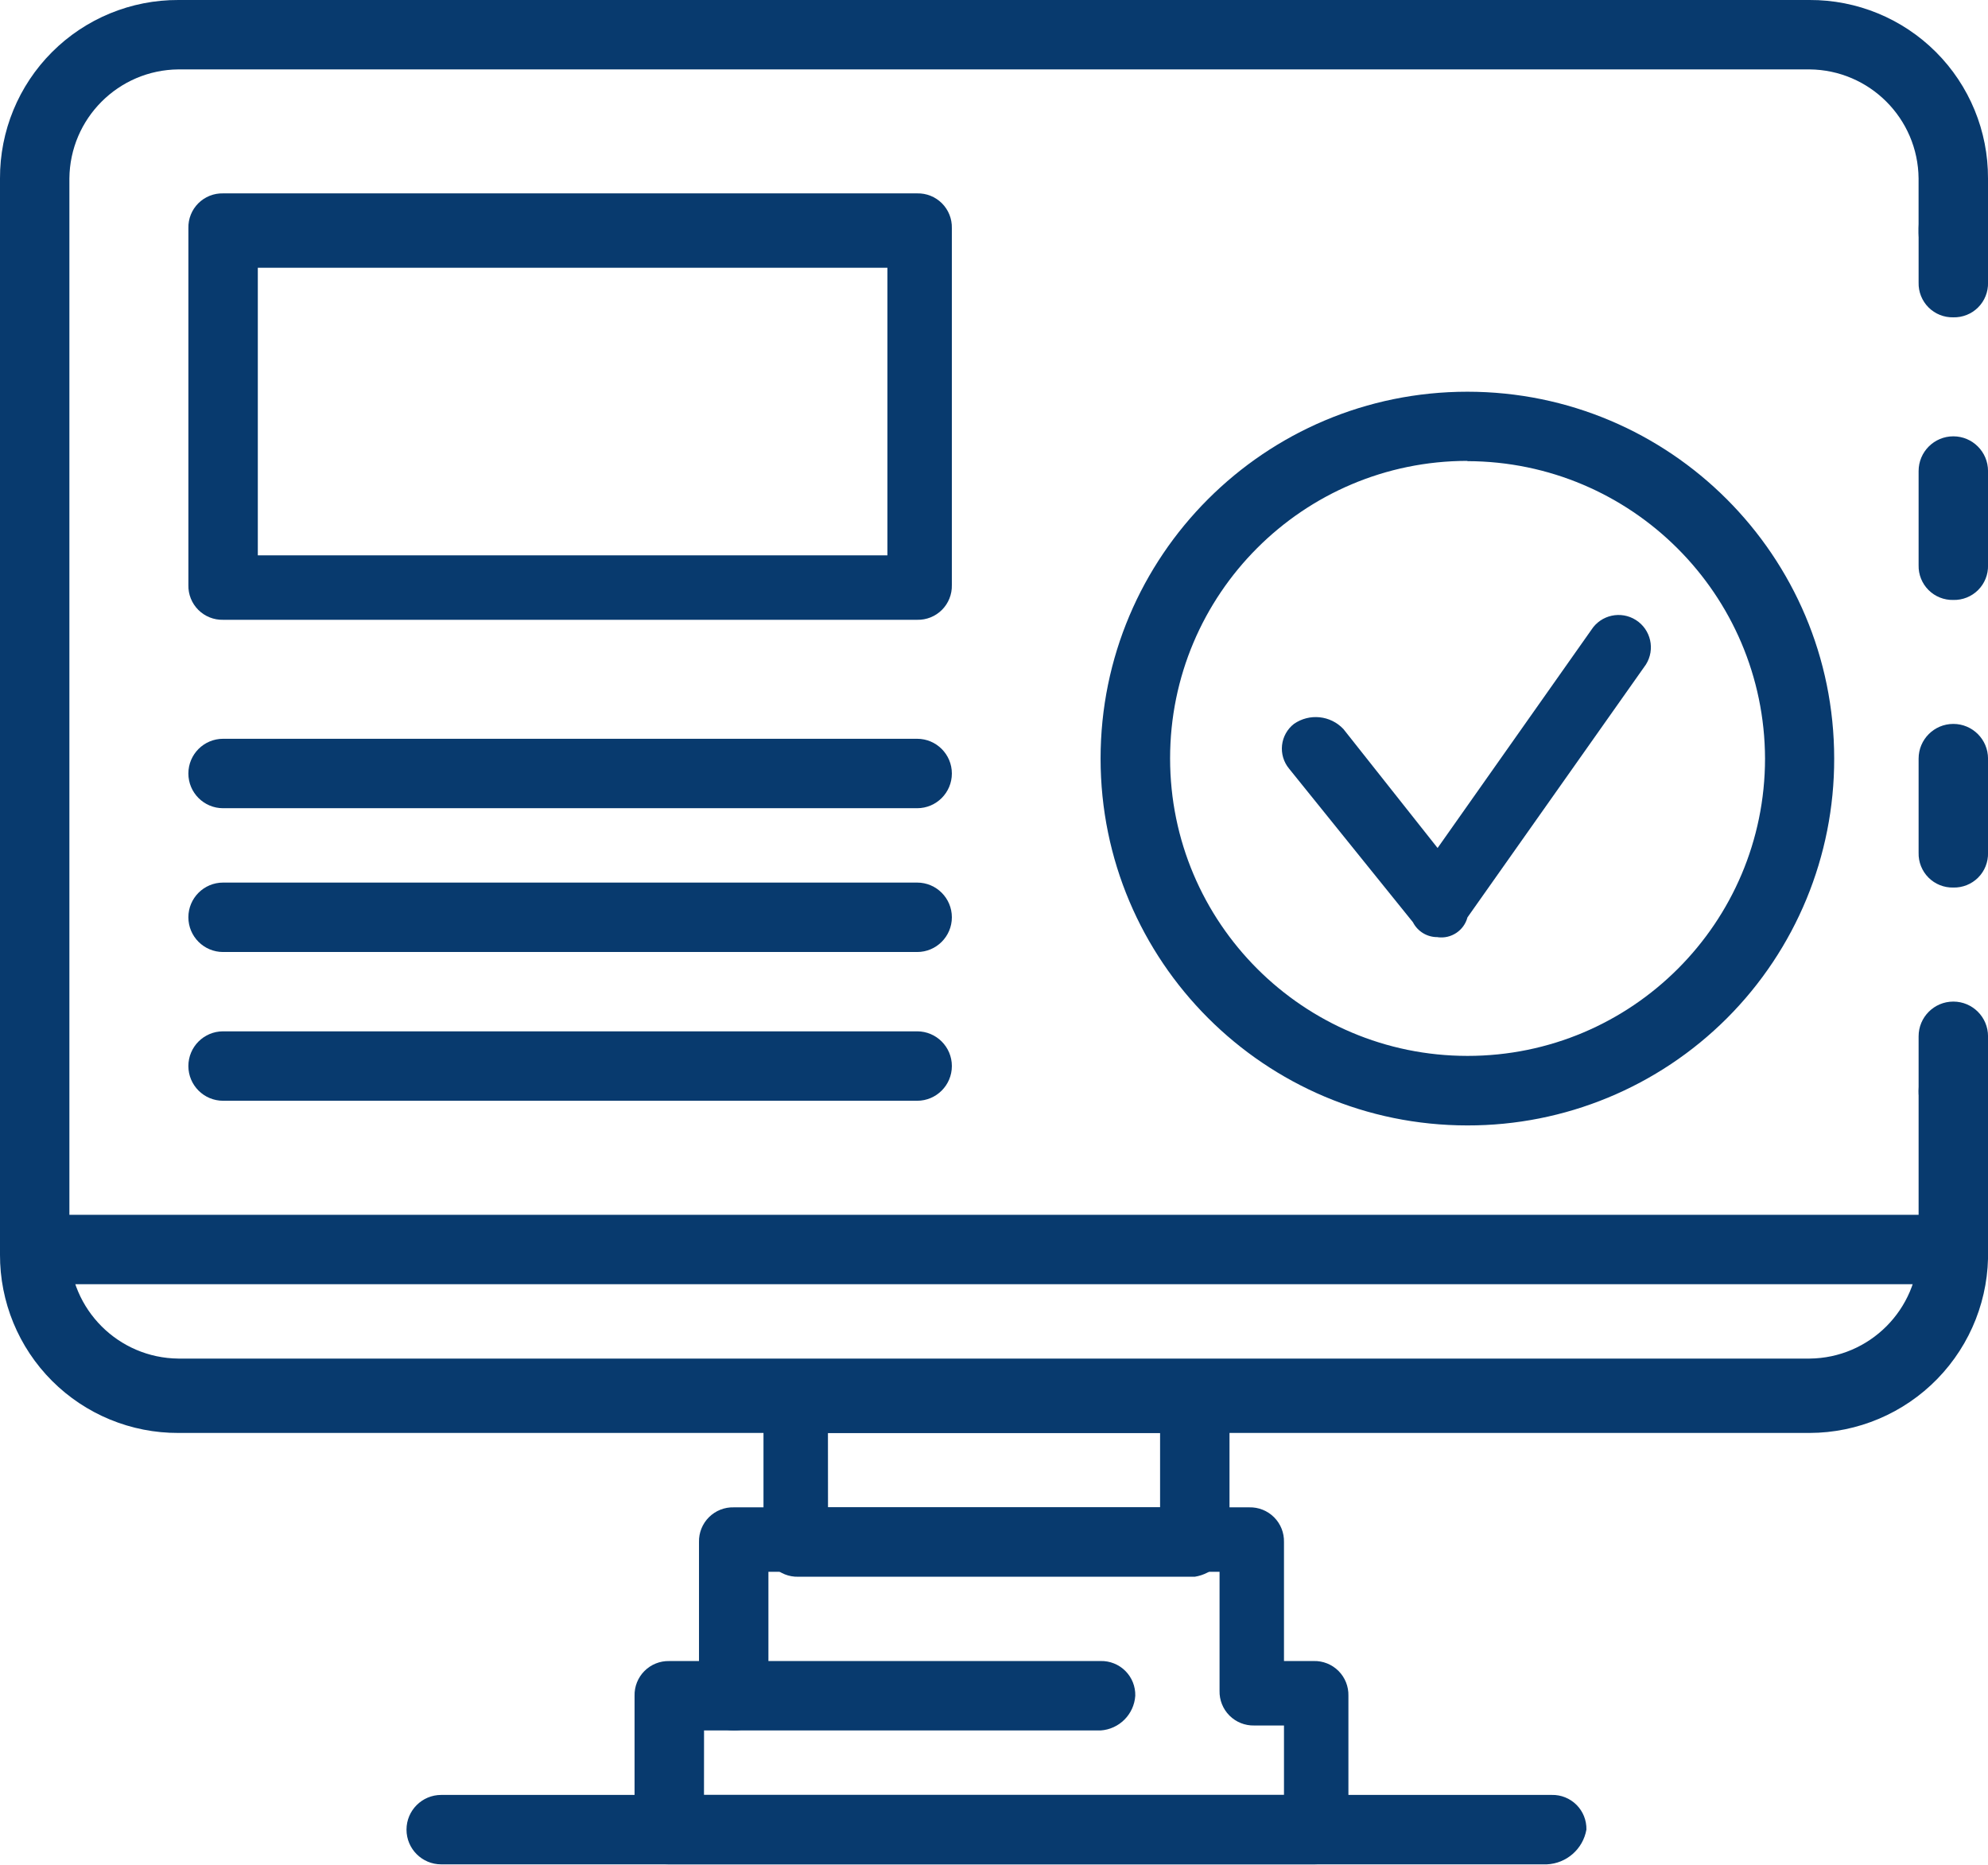
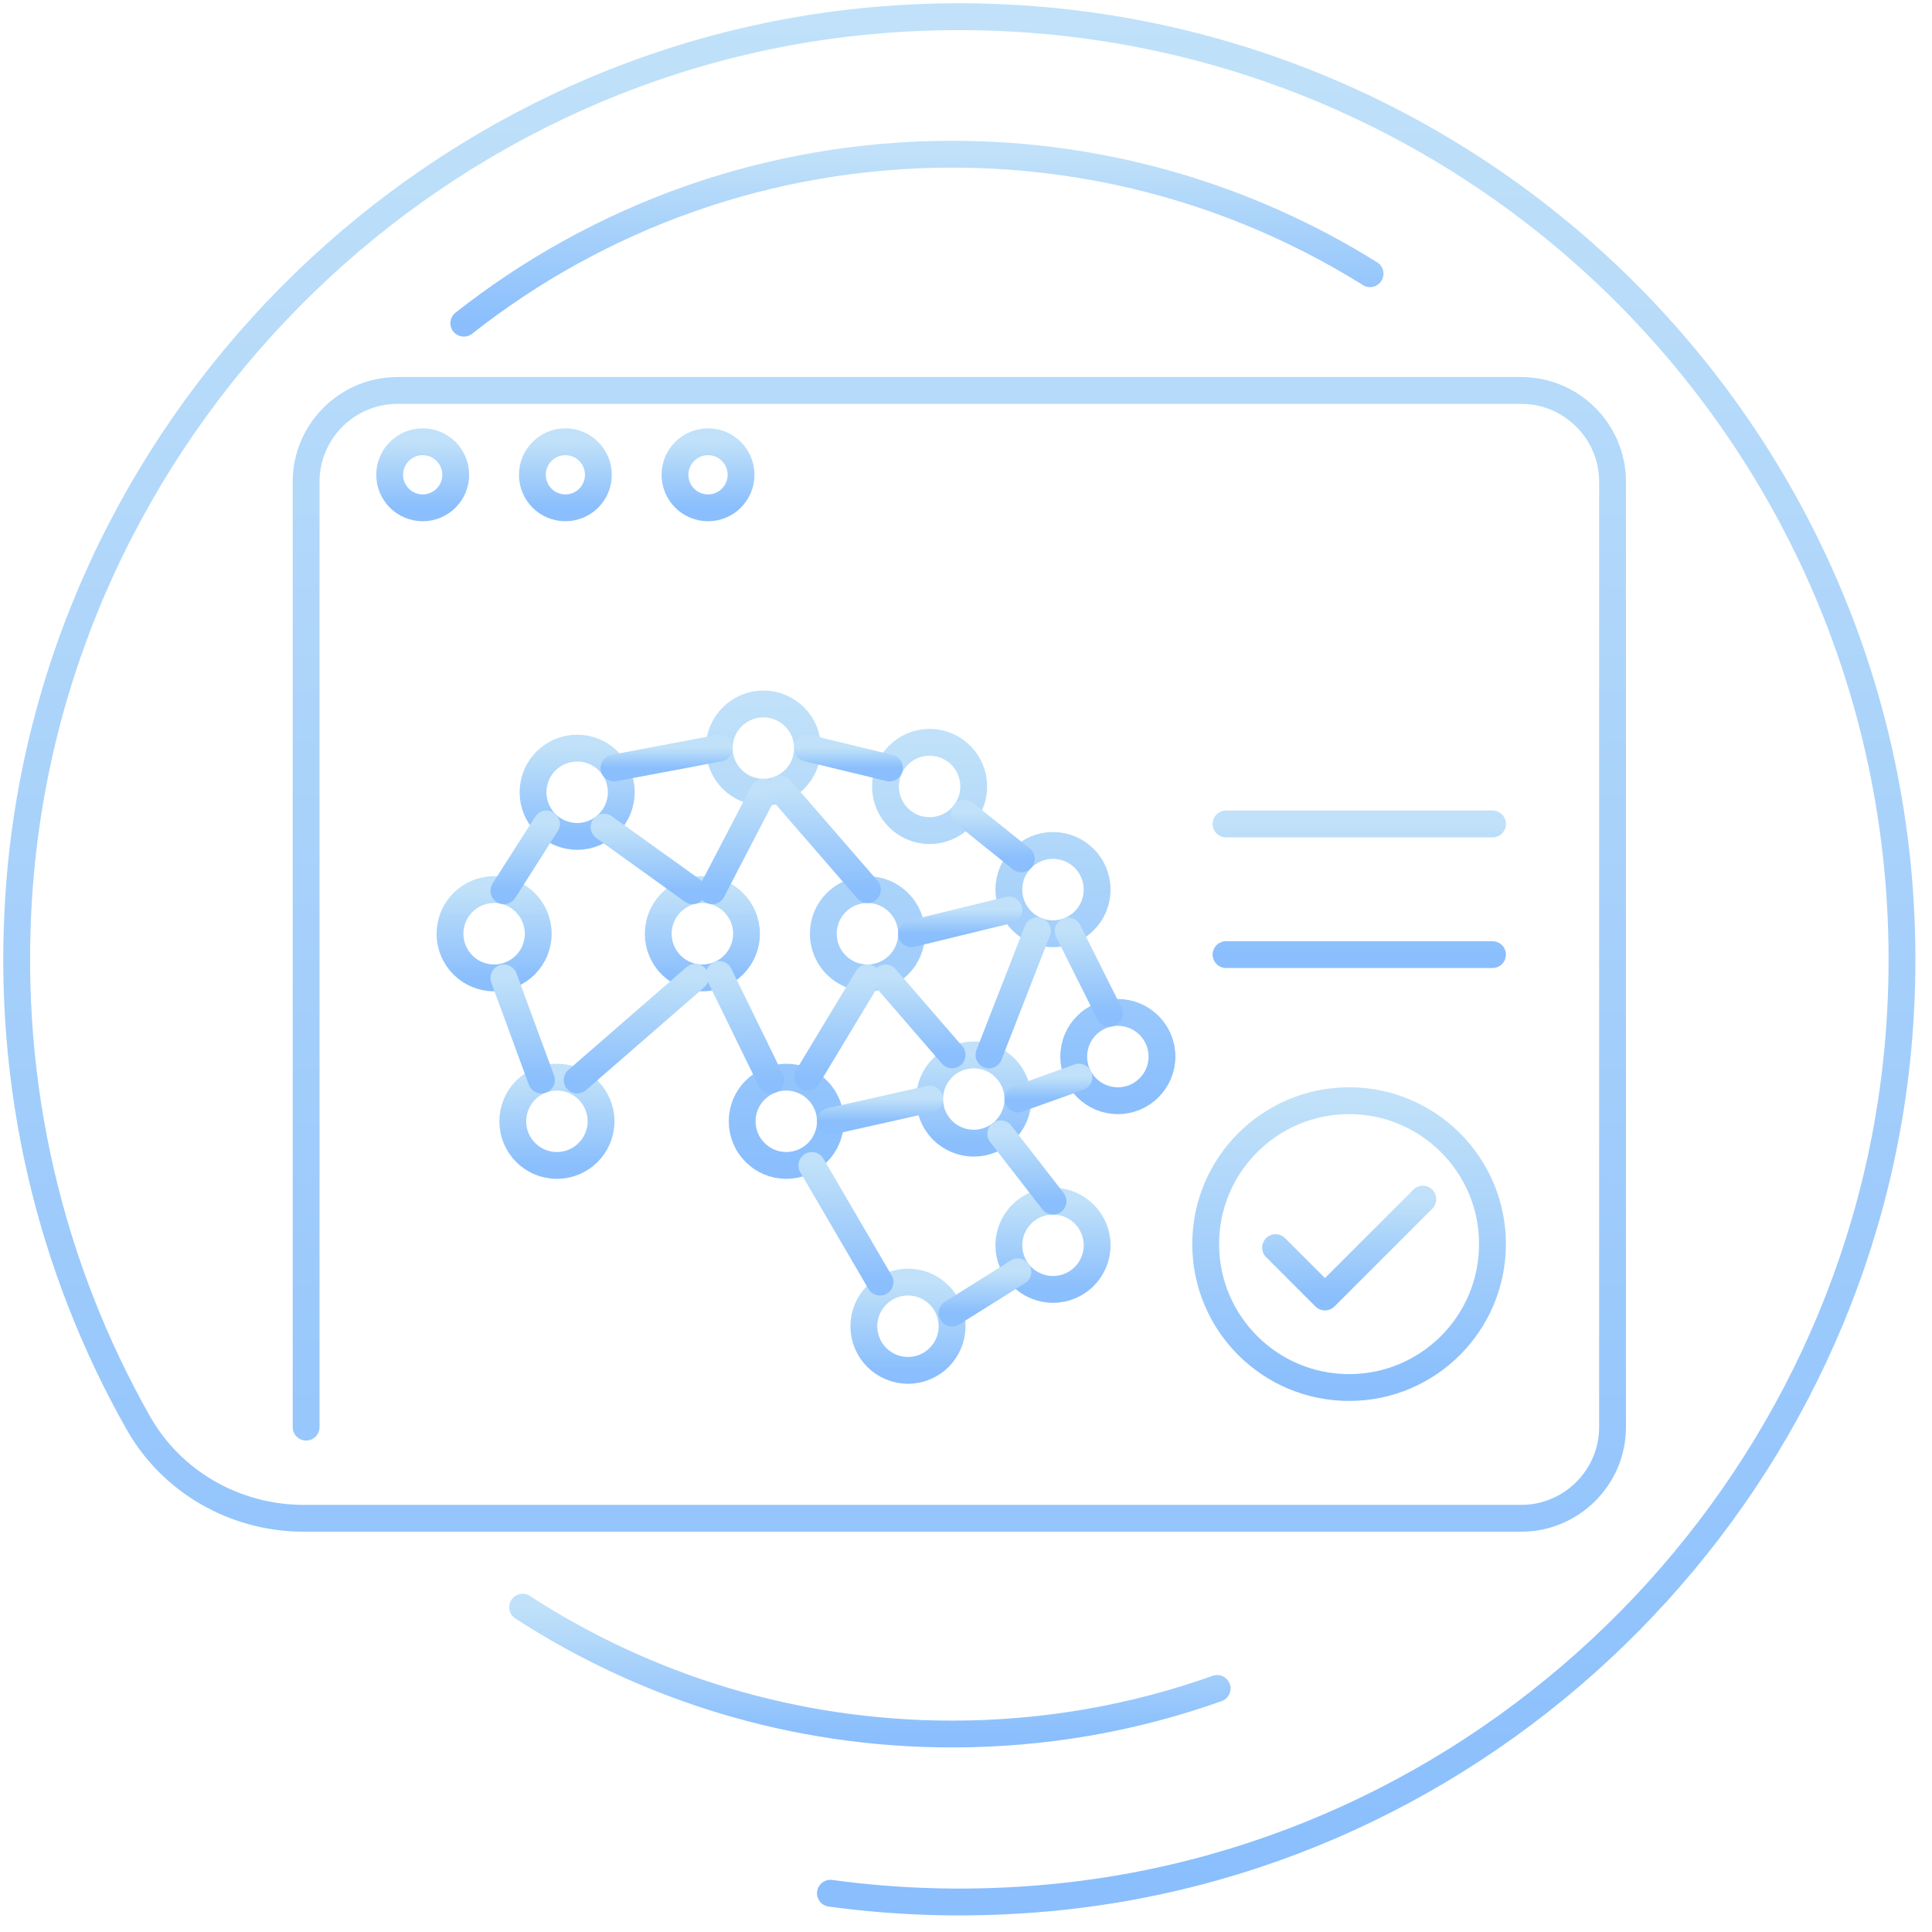
- <svg xmlns="http://www.w3.org/2000/svg" width="66.122" height="62" viewBox="0 0 66.122 62">
+ <svg xmlns="http://www.w3.org/2000/svg" width="72" height="72" viewBox="0 0 72 72">
  <defs>
-     <style>
-             .cls-1{fill:#083a6e}
-         </style>
+     <linearGradient id="4ugxjkw6ea" x1="50%" x2="50%" y1="0%" y2="100%">
+       <stop offset="0%" stop-color="#81C3F3" />
+       <stop offset="100%" stop-color="#157EFB" />
+     </linearGradient>
+     <linearGradient id="993jh5wuub" x1="50%" x2="50%" y1="0%" y2="100%">
+       <stop offset="0%" stop-color="#81C3F3" />
+       <stop offset="100%" stop-color="#157EFB" />
+     </linearGradient>
+     <linearGradient id="zv10nl2y9c" x1="50%" x2="50%" y1="0%" y2="100%">
+       <stop offset="0%" stop-color="#81C3F3" />
+       <stop offset="100%" stop-color="#157EFB" />
+     </linearGradient>
+     <linearGradient id="bui3m4sd0d" x1="50%" x2="50%" y1="0%" y2="100%">
+       <stop offset="0%" stop-color="#81C3F3" />
+       <stop offset="100%" stop-color="#157EFB" />
+     </linearGradient>
+     <linearGradient id="8eug6w9c0e" x1="50%" x2="50%" y1="0%" y2="100%">
+       <stop offset="0%" stop-color="#81C3F3" />
+       <stop offset="100%" stop-color="#157EFB" />
+     </linearGradient>
+     <linearGradient id="1fpgntfvuf" x1="50%" x2="50%" y1="0%" y2="100%">
+       <stop offset="0%" stop-color="#81C3F3" />
+       <stop offset="100%" stop-color="#157EFB" />
+     </linearGradient>
+     <linearGradient id="ibqian9yzg" x1="50%" x2="50%" y1="0%" y2="100%">
+       <stop offset="0%" stop-color="#81C3F3" />
+       <stop offset="100%" stop-color="#157EFB" />
+     </linearGradient>
+     <linearGradient id="swjvgj090h" x1="50%" x2="50%" y1="0%" y2="100%">
+       <stop offset="0%" stop-color="#81C3F3" />
+       <stop offset="100%" stop-color="#157EFB" />
+     </linearGradient>
+     <linearGradient id="8nu8wxsc5i" x1="50%" x2="50%" y1="0%" y2="100%">
+       <stop offset="0%" stop-color="#81C3F3" />
+       <stop offset="100%" stop-color="#157EFB" />
+     </linearGradient>
+     <linearGradient id="mtt24fnj7j" x1="50%" x2="50%" y1="0%" y2="100%">
+       <stop offset="0%" stop-color="#81C3F3" />
+       <stop offset="100%" stop-color="#157EFB" />
+     </linearGradient>
+     <linearGradient id="j8s9hc92xk" x1="50%" x2="50%" y1="0%" y2="100%">
+       <stop offset="0%" stop-color="#81C3F3" />
+       <stop offset="100%" stop-color="#157EFB" />
+     </linearGradient>
+     <linearGradient id="mln8fps4fl" x1="50%" x2="50%" y1="0%" y2="100%">
+       <stop offset="0%" stop-color="#81C3F3" />
+       <stop offset="100%" stop-color="#157EFB" />
+     </linearGradient>
+     <linearGradient id="5lauuz5zkm" x1="50%" x2="50%" y1="0%" y2="100%">
+       <stop offset="0%" stop-color="#81C3F3" />
+       <stop offset="100%" stop-color="#157EFB" />
+     </linearGradient>
+     <linearGradient id="pm667aqp5n" x1="50%" x2="50%" y1="0%" y2="100%">
+       <stop offset="0%" stop-color="#81C3F3" />
+       <stop offset="100%" stop-color="#157EFB" />
+     </linearGradient>
+     <linearGradient id="xjj6s95pbo" x1="50%" x2="50%" y1="0%" y2="100%">
+       <stop offset="0%" stop-color="#81C3F3" />
+       <stop offset="100%" stop-color="#157EFB" />
+     </linearGradient>
+     <linearGradient id="yuuvsqs7vp" x1="50%" x2="50%" y1="0%" y2="100%">
+       <stop offset="0%" stop-color="#81C3F3" />
+       <stop offset="100%" stop-color="#157EFB" />
+     </linearGradient>
+     <linearGradient id="5tdaa0iujq" x1="50%" x2="50%" y1="0%" y2="100%">
+       <stop offset="0%" stop-color="#81C3F3" />
+       <stop offset="100%" stop-color="#157EFB" />
+     </linearGradient>
+     <linearGradient id="voc5ba769r" x1="50%" x2="50%" y1="0%" y2="100%">
+       <stop offset="0%" stop-color="#81C3F3" />
+       <stop offset="100%" stop-color="#157EFB" />
+     </linearGradient>
+     <linearGradient id="q0ta96qpos" x1="50%" x2="50%" y1="0%" y2="100%">
+       <stop offset="0%" stop-color="#81C3F3" />
+       <stop offset="100%" stop-color="#157EFB" />
+     </linearGradient>
+     <linearGradient id="t39uchm39t" x1="50%" x2="50%" y1="0%" y2="100%">
+       <stop offset="0%" stop-color="#81C3F3" />
+       <stop offset="100%" stop-color="#157EFB" />
+     </linearGradient>
+     <linearGradient id="t01q9cudmu" x1="50%" x2="50%" y1="0%" y2="100%">
+       <stop offset="0%" stop-color="#81C3F3" />
+       <stop offset="100%" stop-color="#157EFB" />
+     </linearGradient>
+     <linearGradient id="jnn8w7ff7v" x1="50%" x2="50%" y1="0%" y2="100%">
+       <stop offset="0%" stop-color="#81C3F3" />
+       <stop offset="100%" stop-color="#157EFB" />
+     </linearGradient>
+     <linearGradient id="eh3p4yylkw" x1="50%" x2="50%" y1="0%" y2="100%">
+       <stop offset="0%" stop-color="#81C3F3" />
+       <stop offset="100%" stop-color="#157EFB" />
+     </linearGradient>
+     <linearGradient id="kotptx06vx" x1="50%" x2="50%" y1="0%" y2="100%">
+       <stop offset="0%" stop-color="#81C3F3" />
+       <stop offset="100%" stop-color="#157EFB" />
+     </linearGradient>
+     <linearGradient id="54tjbjt6ey" x1="50%" x2="50%" y1="0%" y2="100%">
+       <stop offset="0%" stop-color="#81C3F3" />
+       <stop offset="100%" stop-color="#157EFB" />
+     </linearGradient>
+     <linearGradient id="uh6va55jnz" x1="50%" x2="50%" y1="0%" y2="100%">
+       <stop offset="0%" stop-color="#81C3F3" />
+       <stop offset="100%" stop-color="#157EFB" />
+     </linearGradient>
+     <linearGradient id="cmsxj1mt8A" x1="50%" x2="50%" y1="0%" y2="100%">
+       <stop offset="0%" stop-color="#81C3F3" />
+       <stop offset="100%" stop-color="#157EFB" />
+     </linearGradient>
+     <linearGradient id="ysyw6z0vzB" x1="50%" x2="50%" y1="0%" y2="100%">
+       <stop offset="0%" stop-color="#81C3F3" />
+       <stop offset="100%" stop-color="#157EFB" />
+     </linearGradient>
+     <linearGradient id="e505s921aC" x1="50%" x2="50%" y1="0%" y2="100%">
+       <stop offset="0%" stop-color="#81C3F3" />
+       <stop offset="100%" stop-color="#157EFB" />
+     </linearGradient>
+     <linearGradient id="mc764qiczD" x1="50%" x2="50%" y1="0%" y2="100%">
+       <stop offset="0%" stop-color="#81C3F3" />
+       <stop offset="100%" stop-color="#157EFB" />
+     </linearGradient>
+     <linearGradient id="uoynzb2wxE" x1="50%" x2="50%" y1="0%" y2="100%">
+       <stop offset="0%" stop-color="#81C3F3" />
+       <stop offset="100%" stop-color="#157EFB" />
+     </linearGradient>
+     <linearGradient id="zyhqjjolwF" x1="50%" x2="50%" y1="0%" y2="100%">
+       <stop offset="0%" stop-color="#81C3F3" />
+       <stop offset="100%" stop-color="#157EFB" />
+     </linearGradient>
+     <linearGradient id="c0qkmt35fG" x1="50%" x2="50%" y1="0%" y2="100%">
+       <stop offset="0%" stop-color="#81C3F3" />
+       <stop offset="100%" stop-color="#157EFB" />
+     </linearGradient>
+     <linearGradient id="n42lh3edwH" x1="50%" x2="50%" y1="0%" y2="100%">
+       <stop offset="0%" stop-color="#81C3F3" />
+       <stop offset="100%" stop-color="#157EFB" />
+     </linearGradient>
+     <linearGradient id="w3l4nsw4rI" x1="50%" x2="50%" y1="0%" y2="100%">
+       <stop offset="0%" stop-color="#81C3F3" />
+       <stop offset="100%" stop-color="#157EFB" />
+     </linearGradient>
  </defs>
-   <g id="invest_choose_3" transform="translate(-11.1 -12.8)">
-     <path id="Path_3388" d="M50.954 37.122a1.127 1.127 0 0 1-1.154-1.154v-1.814a1.154 1.154 0 1 1 2.309 0v1.814a1.127 1.127 0 0 1-1.155 1.154z" class="cls-1" transform="translate(25.114 13.109)" />
-     <path id="Path_3389" d="M50.954 36.605a1.127 1.127 0 0 1-1.154-1.154v-3.133a1.154 1.154 0 1 1 2.309 0v3.133a1.127 1.127 0 0 1-1.155 1.154zm0-9.564a1.127 1.127 0 0 1-1.154-1.154v-3.133a1.154 1.154 0 1 1 2.309 0v3.133a1.127 1.127 0 0 1-1.155 1.154z" class="cls-1" transform="translate(25.114 5.711)" />
-     <path id="Path_3390" d="M50.954 20.822a1.127 1.127 0 0 1-1.154-1.154v-1.814a1.154 1.154 0 1 1 2.309 0v1.814a1.127 1.127 0 0 1-1.155 1.154z" class="cls-1" transform="translate(25.114 2.531)" />
-     <path id="Path_3391" d="M71.286 60.454h-54.25a5.911 5.911 0 0 1-5.936-5.936V18.736a5.911 5.911 0 0 1 5.936-5.936h54.25a5.911 5.911 0 0 1 5.936 5.936v1.814a1.154 1.154 0 1 1-2.309 0v-1.814a3.66 3.66 0 0 0-3.628-3.628H17.036a3.66 3.66 0 0 0-3.628 3.628v35.617a3.66 3.66 0 0 0 3.628 3.628h54.25a3.66 3.66 0 0 0 3.628-3.628v-5.276a1.154 1.154 0 1 1 2.309 0v5.277a5.95 5.95 0 0 1-5.937 6.1z" class="cls-1" />
-     <path id="Path_3392" d="M76.068 39.609H12.254a1.154 1.154 0 0 1 0-2.309h63.814a1.154 1.154 0 0 1 0 2.309z" class="cls-1" transform="translate(0 15.899)" />
-     <path id="Path_3393" d="M40.846 47.39H27.654a1.127 1.127 0 0 1-1.154-1.154v-4.782a1.127 1.127 0 0 1 1.154-1.154h13.192A1.127 1.127 0 0 1 42 41.454v4.782a1.389 1.389 0 0 1-1.154 1.154zm-12.2-2.309h11.045v-2.472H28.644z" class="cls-1" transform="translate(9.994 17.846)" />
-     <path id="Path_3394" d="M46.49 55.072H25.054a1.127 1.127 0 0 1-1.154-1.154v-4.452a1.127 1.127 0 0 1 1.154-1.154h.989v-3.958A1.127 1.127 0 0 1 27.2 43.2h17.147a1.127 1.127 0 0 1 1.153 1.154v3.957h.989a1.127 1.127 0 0 1 1.154 1.154v4.452a1.127 1.127 0 0 1-1.153 1.155zm-20.281-2.308H45.5v-2.309h-.989a1.127 1.127 0 0 1-1.154-1.155v-3.956H28.352v4.122A1.127 1.127 0 0 1 27.2 50.62h-.989z" class="cls-1" transform="translate(8.306 19.728)" />
-     <path id="Path_3395" d="M57.226 51.309H20.454a1.154 1.154 0 1 1 0-2.309H57.39a1.127 1.127 0 0 1 1.154 1.154 1.4 1.4 0 0 1-1.318 1.155z" class="cls-1" transform="translate(5.321 23.492)" />
-     <path id="Path_3396" d="M38.556 48.609h-12.2a1.154 1.154 0 0 1 0-2.309h12.2a1.127 1.127 0 0 1 1.154 1.154 1.239 1.239 0 0 1-1.154 1.155z" class="cls-1" transform="translate(9.15 21.739)" />
-     <path id="Path_3397" d="M42.137 35.921a.907.907 0 0 1-.824-.495l-4.123-5.112a1.043 1.043 0 0 1 .165-1.484A1.268 1.268 0 0 1 39 29l3.133 3.957 5.116-7.257a1.075 1.075 0 0 1 1.814 1.154l-5.936 8.41a.9.9 0 0 1-.989.66z" class="cls-1" transform="translate(16.782 8.044)" />
-     <path id="Path_3398" d="M45.5 45.1a12.2 12.2 0 1 1 12.2-12.2 12.175 12.175 0 0 1-12.2 12.2zm0-22.1a9.894 9.894 0 1 0 9.9 9.9 9.923 9.923 0 0 0-9.9-9.891z" class="cls-1" transform="translate(14.406 5.127)" />
-     <path id="Path_3399" d="M39.139 30.881H16.054a1.127 1.127 0 0 1-1.154-1.154V17.854a1.127 1.127 0 0 1 1.154-1.154h23.085a1.127 1.127 0 0 1 1.154 1.154v11.873a1.127 1.127 0 0 1-1.154 1.154zm-21.93-2.144H38.15v-9.564H17.209z" class="cls-1" transform="translate(2.466 2.531)" />
-     <path id="Path_3400" d="M39.139 30.009H16.054a1.154 1.154 0 0 1 0-2.309h23.085a1.154 1.154 0 1 1 0 2.309z" class="cls-1" transform="translate(2.466 9.669)" />
-     <path id="Path_3401" d="M39.139 32.909H16.054a1.154 1.154 0 0 1 0-2.309h23.085a1.154 1.154 0 1 1 0 2.309z" class="cls-1" transform="translate(2.466 11.551)" />
-     <path id="Path_3402" d="M39.139 35.909H16.054a1.154 1.154 0 0 1 0-2.309h23.085a1.154 1.154 0 1 1 0 2.309z" class="cls-1" transform="translate(2.466 13.498)" />
+   <g fill="none" fill-rule="evenodd" stroke-linecap="round" stroke-linejoin="round" opacity=".5">
+     <g>
+       <g>
+         <g>
+           <g>
+             <path stroke="url(#4ugxjkw6ea)" d="M30.947 70.556c2.638.36 5.37.429 8.16.17 16.812-1.559 30.31-15.25 31.659-32.08C72.5 16.98 54.56-.973 32.9.735 15.71 2.089 1.85 16.133.702 33.34c-.48 7.181 1.2 13.94 4.454 19.69 1.25 2.209 3.619 3.552 6.159 3.552h45.381c1.87 0 3.399-1.528 3.399-3.398V17.95c0-1.87-1.53-3.399-3.4-3.399H14.808c-1.87 0-3.4 1.53-3.4 3.4v35.234" transform="translate(-769 -1837) translate(391 1474) translate(378 363)" />
+             <path stroke="url(#993jh5wuub)" d="M60.095 20.834L11.407 20.834" transform="translate(-769 -1837) translate(391 1474) translate(378 363)" />
+             <path stroke="url(#zv10nl2y9c)" d="M22.4 41.788c0 .907-.738 1.644-1.646 1.644-.91 0-1.644-.737-1.644-1.644 0-.91.735-1.645 1.644-1.645.908 0 1.645.736 1.645 1.645z" transform="translate(-769 -1837) translate(391 1474) translate(378 363)" />
+             <path stroke="url(#bui3m4sd0d)" d="M20.058 34.798c0 .909-.736 1.645-1.644 1.645-.91 0-1.644-.736-1.644-1.645s.735-1.645 1.644-1.645c.908 0 1.644.736 1.644 1.645z" transform="translate(-769 -1837) translate(391 1474) translate(378 363)" />
+             <path stroke="url(#zv10nl2y9c)" d="M27.82 34.798c0 .909-.737 1.645-1.644 1.645-.91 0-1.645-.736-1.645-1.645s.735-1.645 1.645-1.645c.907 0 1.645.736 1.645 1.645z" transform="translate(-769 -1837) translate(391 1474) translate(378 363)" />
+             <path stroke="url(#bui3m4sd0d)" d="M23.153 29.525c0 .908-.736 1.645-1.643 1.645-.91 0-1.645-.737-1.645-1.645s.735-1.645 1.645-1.645c.907 0 1.643.737 1.643 1.645z" transform="translate(-769 -1837) translate(391 1474) translate(378 363)" />
+             <path stroke="url(#zv10nl2y9c)" d="M30.094 27.88c0 .908-.738 1.645-1.645 1.645-.91 0-1.645-.737-1.645-1.645s.735-1.645 1.645-1.645c.907 0 1.645.737 1.645 1.645zM33.972 34.798c0 .909-.738 1.645-1.645 1.645-.91 0-1.645-.736-1.645-1.645s.735-1.645 1.645-1.645c.907 0 1.645.736 1.645 1.645zM30.947 41.788c0 .907-.737 1.644-1.645 1.644s-1.644-.737-1.644-1.644c0-.91.736-1.645 1.644-1.645.908 0 1.645.736 1.645 1.645z" transform="translate(-769 -1837) translate(391 1474) translate(378 363)" />
+             <path stroke="url(#8eug6w9c0e)" d="M35.482 49.425c0 .907-.737 1.644-1.644 1.644-.91 0-1.645-.737-1.645-1.644 0-.909.736-1.645 1.645-1.645.907 0 1.644.736 1.644 1.645z" transform="translate(-769 -1837) translate(391 1474) translate(378 363)" />
+             <path stroke="url(#zv10nl2y9c)" d="M40.887 46.408c0 .908-.736 1.644-1.645 1.644s-1.645-.736-1.645-1.644c0-.908.736-1.645 1.645-1.645s1.645.737 1.645 1.645z" transform="translate(-769 -1837) translate(391 1474) translate(378 363)" />
+             <path stroke="url(#8eug6w9c0e)" d="M37.934 40.958c0 .908-.738 1.644-1.645 1.644-.91 0-1.645-.736-1.645-1.644 0-.908.735-1.644 1.645-1.644.907 0 1.645.736 1.645 1.644z" transform="translate(-769 -1837) translate(391 1474) translate(378 363)" />
+             <path stroke="url(#zv10nl2y9c)" d="M43.304 39.375c0 .909-.737 1.645-1.645 1.645-.91 0-1.645-.736-1.645-1.645 0-.907.735-1.645 1.645-1.645.908 0 1.645.738 1.645 1.645zM40.887 33.153c0 .909-.736 1.645-1.645 1.645s-1.645-.736-1.645-1.645.736-1.645 1.645-1.645 1.645.736 1.645 1.645zM36.288 29.309c0 .907-.737 1.645-1.644 1.645-.91 0-1.645-.738-1.645-1.645 0-.909.735-1.645 1.645-1.645.907 0 1.644.736 1.644 1.645z" transform="translate(-769 -1837) translate(391 1474) translate(378 363)" />
+             <path stroke="url(#1fpgntfvuf)" d="M20.365 30.706L18.779 33.194" transform="translate(-769 -1837) translate(391 1474) translate(378 363)" />
+             <path stroke="url(#ibqian9yzg)" d="M18.778 36.443L20.177 40.249" transform="translate(-769 -1837) translate(391 1474) translate(378 363)" />
+             <path stroke="url(#swjvgj090h)" d="M20.058 34.798L24.531 34.798" transform="translate(-769 -1837) translate(391 1474) translate(378 363)" />
+             <path stroke="url(#8nu8wxsc5i)" d="M22.511 30.824L25.812 33.195" transform="translate(-769 -1837) translate(391 1474) translate(378 363)" />
+             <path stroke="url(#mtt24fnj7j)" d="M26.804 27.88L22.883 28.621" transform="translate(-769 -1837) translate(391 1474) translate(378 363)" />
+             <path stroke="url(#j8s9hc92xk)" d="M28.449 29.525L26.539 33.195" transform="translate(-769 -1837) translate(391 1474) translate(378 363)" />
+             <path stroke="url(#mln8fps4fl)" d="M29.074 29.401L32.327 33.153" transform="translate(-769 -1837) translate(391 1474) translate(378 363)" />
+             <path stroke="url(#5lauuz5zkm)" d="M30.094 27.88L33.151 28.621" transform="translate(-769 -1837) translate(391 1474) translate(378 363)" />
+             <path stroke="url(#pm667aqp5n)" d="M35.944 30.307L38.062 32.009" transform="translate(-769 -1837) translate(391 1474) translate(378 363)" />
+             <path stroke="url(#xjj6s95pbo)" d="M37.597 33.914L33.972 34.798" transform="translate(-769 -1837) translate(391 1474) translate(378 363)" />
+             <path stroke="url(#yuuvsqs7vp)" d="M30.682 34.798L27.82 34.798" transform="translate(-769 -1837) translate(391 1474) translate(378 363)" />
+             <path stroke="url(#5tdaa0iujq)" d="M25.913 36.42L21.509 40.249" transform="translate(-769 -1837) translate(391 1474) translate(378 363)" />
+             <path stroke="url(#voc5ba769r)" d="M26.804 36.318L28.725 40.25" transform="translate(-769 -1837) translate(391 1474) translate(378 363)" />
+             <path stroke="url(#q0ta96qpos)" d="M22.399 41.788L27.657 41.788" transform="translate(-769 -1837) translate(391 1474) translate(378 363)" />
+             <path stroke="url(#t39uchm39t)" d="M30.094 40.142L32.327 36.443" transform="translate(-769 -1837) translate(391 1474) translate(378 363)" />
+             <path stroke="url(#t01q9cudmu)" d="M38.66 34.689L36.856 39.313" transform="translate(-769 -1837) translate(391 1474) translate(378 363)" />
+             <path stroke="url(#jnn8w7ff7v)" d="M39.808 34.695L41.341 37.761" transform="translate(-769 -1837) translate(391 1474) translate(378 363)" />
+             <path stroke="url(#eh3p4yylkw)" d="M40.208 40.142L37.934 40.958" transform="translate(-769 -1837) translate(391 1474) translate(378 363)" />
+             <path stroke="url(#kotptx06vx)" d="M34.643 40.958L30.947 41.788" transform="translate(-769 -1837) translate(391 1474) translate(378 363)" />
+             <path stroke="url(#54tjbjt6ey)" d="M32.998 36.443L35.482 39.313" transform="translate(-769 -1837) translate(391 1474) translate(378 363)" />
+             <path stroke="url(#uh6va55jnz)" d="M39.242 44.763L37.294 42.254" transform="translate(-769 -1837) translate(391 1474) translate(378 363)" />
+             <path stroke="url(#cmsxj1mt8A)" d="M30.256 43.433L32.795 47.78" transform="translate(-769 -1837) translate(391 1474) translate(378 363)" />
+             <path stroke="url(#ysyw6z0vzB)" d="M35.482 48.934L37.934 47.397" transform="translate(-769 -1837) translate(391 1474) translate(378 363)" />
+             <path stroke="url(#zv10nl2y9c)" d="M16.984 17.695c0 .679-.551 1.23-1.23 1.23-.68 0-1.232-.551-1.232-1.23 0-.68.552-1.232 1.232-1.232.679 0 1.23.551 1.23 1.232z" transform="translate(-769 -1837) translate(391 1474) translate(378 363)" />
+             <path stroke="url(#e505s921aC)" d="M22.3 17.695c0 .679-.55 1.23-1.23 1.23-.68 0-1.23-.551-1.23-1.23 0-.68.55-1.232 1.23-1.232.68 0 1.23.551 1.23 1.232z" transform="translate(-769 -1837) translate(391 1474) translate(378 363)" />
+             <path stroke="url(#zv10nl2y9c)" d="M27.617 17.695c0 .679-.551 1.23-1.23 1.23-.68 0-1.232-.551-1.232-1.23 0-.68.552-1.232 1.232-1.232.679 0 1.23.551 1.23 1.232z" transform="translate(-769 -1837) translate(391 1474) translate(378 363)" />
+             <path stroke="url(#mc764qiczD)" d="M40.237 25.836L55.621 25.836" transform="translate(-769 -1837) translate(391 1474) translate(378 363)" />
+             <path stroke="url(#uoynzb2wxE)" d="M45.691 30.706L55.621 30.706M45.691 35.575L55.621 35.575" transform="translate(-769 -1837) translate(391 1474) translate(378 363)" />
+             <path stroke="url(#zyhqjjolwF)" d="M55.62 46.364c0 2.952-2.393 5.345-5.343 5.345-2.952 0-5.345-2.393-5.345-5.345 0-2.95 2.393-5.344 5.345-5.344 2.95 0 5.344 2.393 5.344 5.344z" transform="translate(-769 -1837) translate(391 1474) translate(378 363)" />
+             <path stroke="url(#c0qkmt35fG)" d="M47.537 46.495L49.377 48.336 53.025 44.689" transform="translate(-769 -1837) translate(391 1474) translate(378 363)" />
+             <path stroke="url(#n42lh3edwH)" d="M17.285 12.044C22.292 8.1 28.612 5.747 35.482 5.747c5.72 0 11.058 1.632 15.576 4.453" transform="translate(-769 -1837) translate(391 1474) translate(378 363)" />
+             <path stroke="url(#w3l4nsw4rI)" d="M45.36 62.924c-3.087 1.1-6.413 1.698-9.878 1.698-5.902 0-11.398-1.737-16.006-4.726" transform="translate(-769 -1837) translate(391 1474) translate(378 363)" />
+           </g>
+         </g>
+       </g>
+     </g>
  </g>
</svg>
